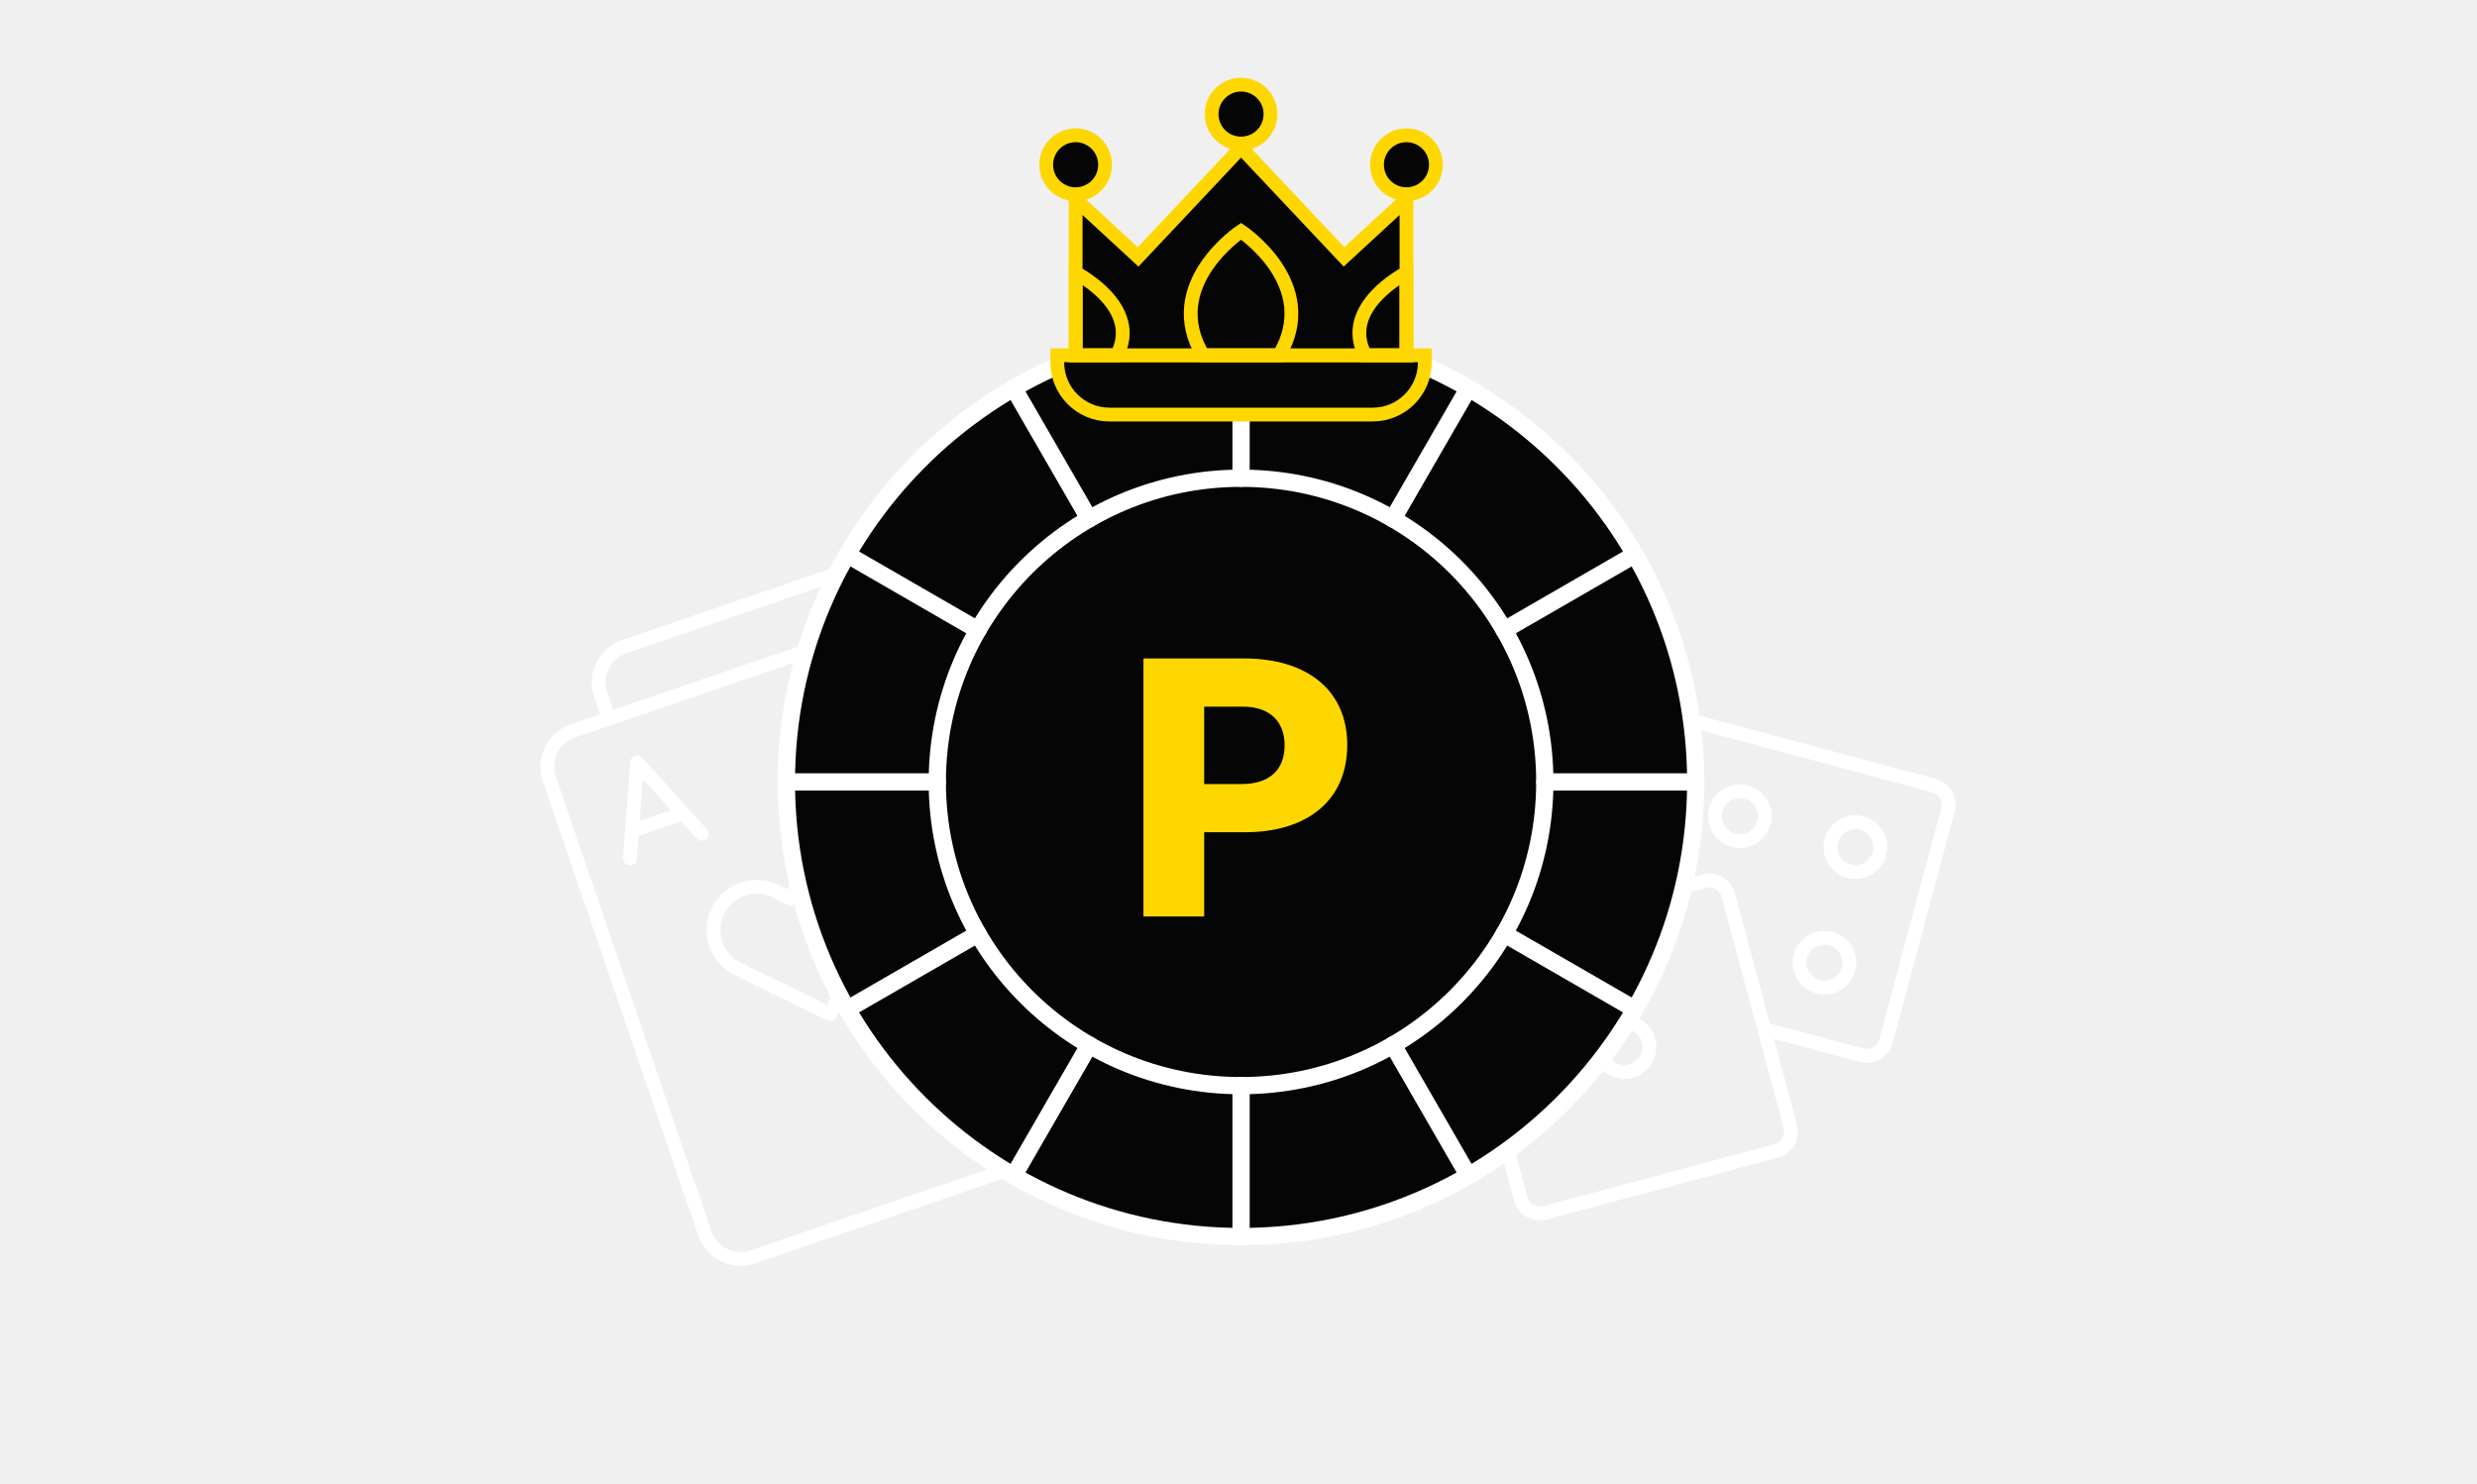
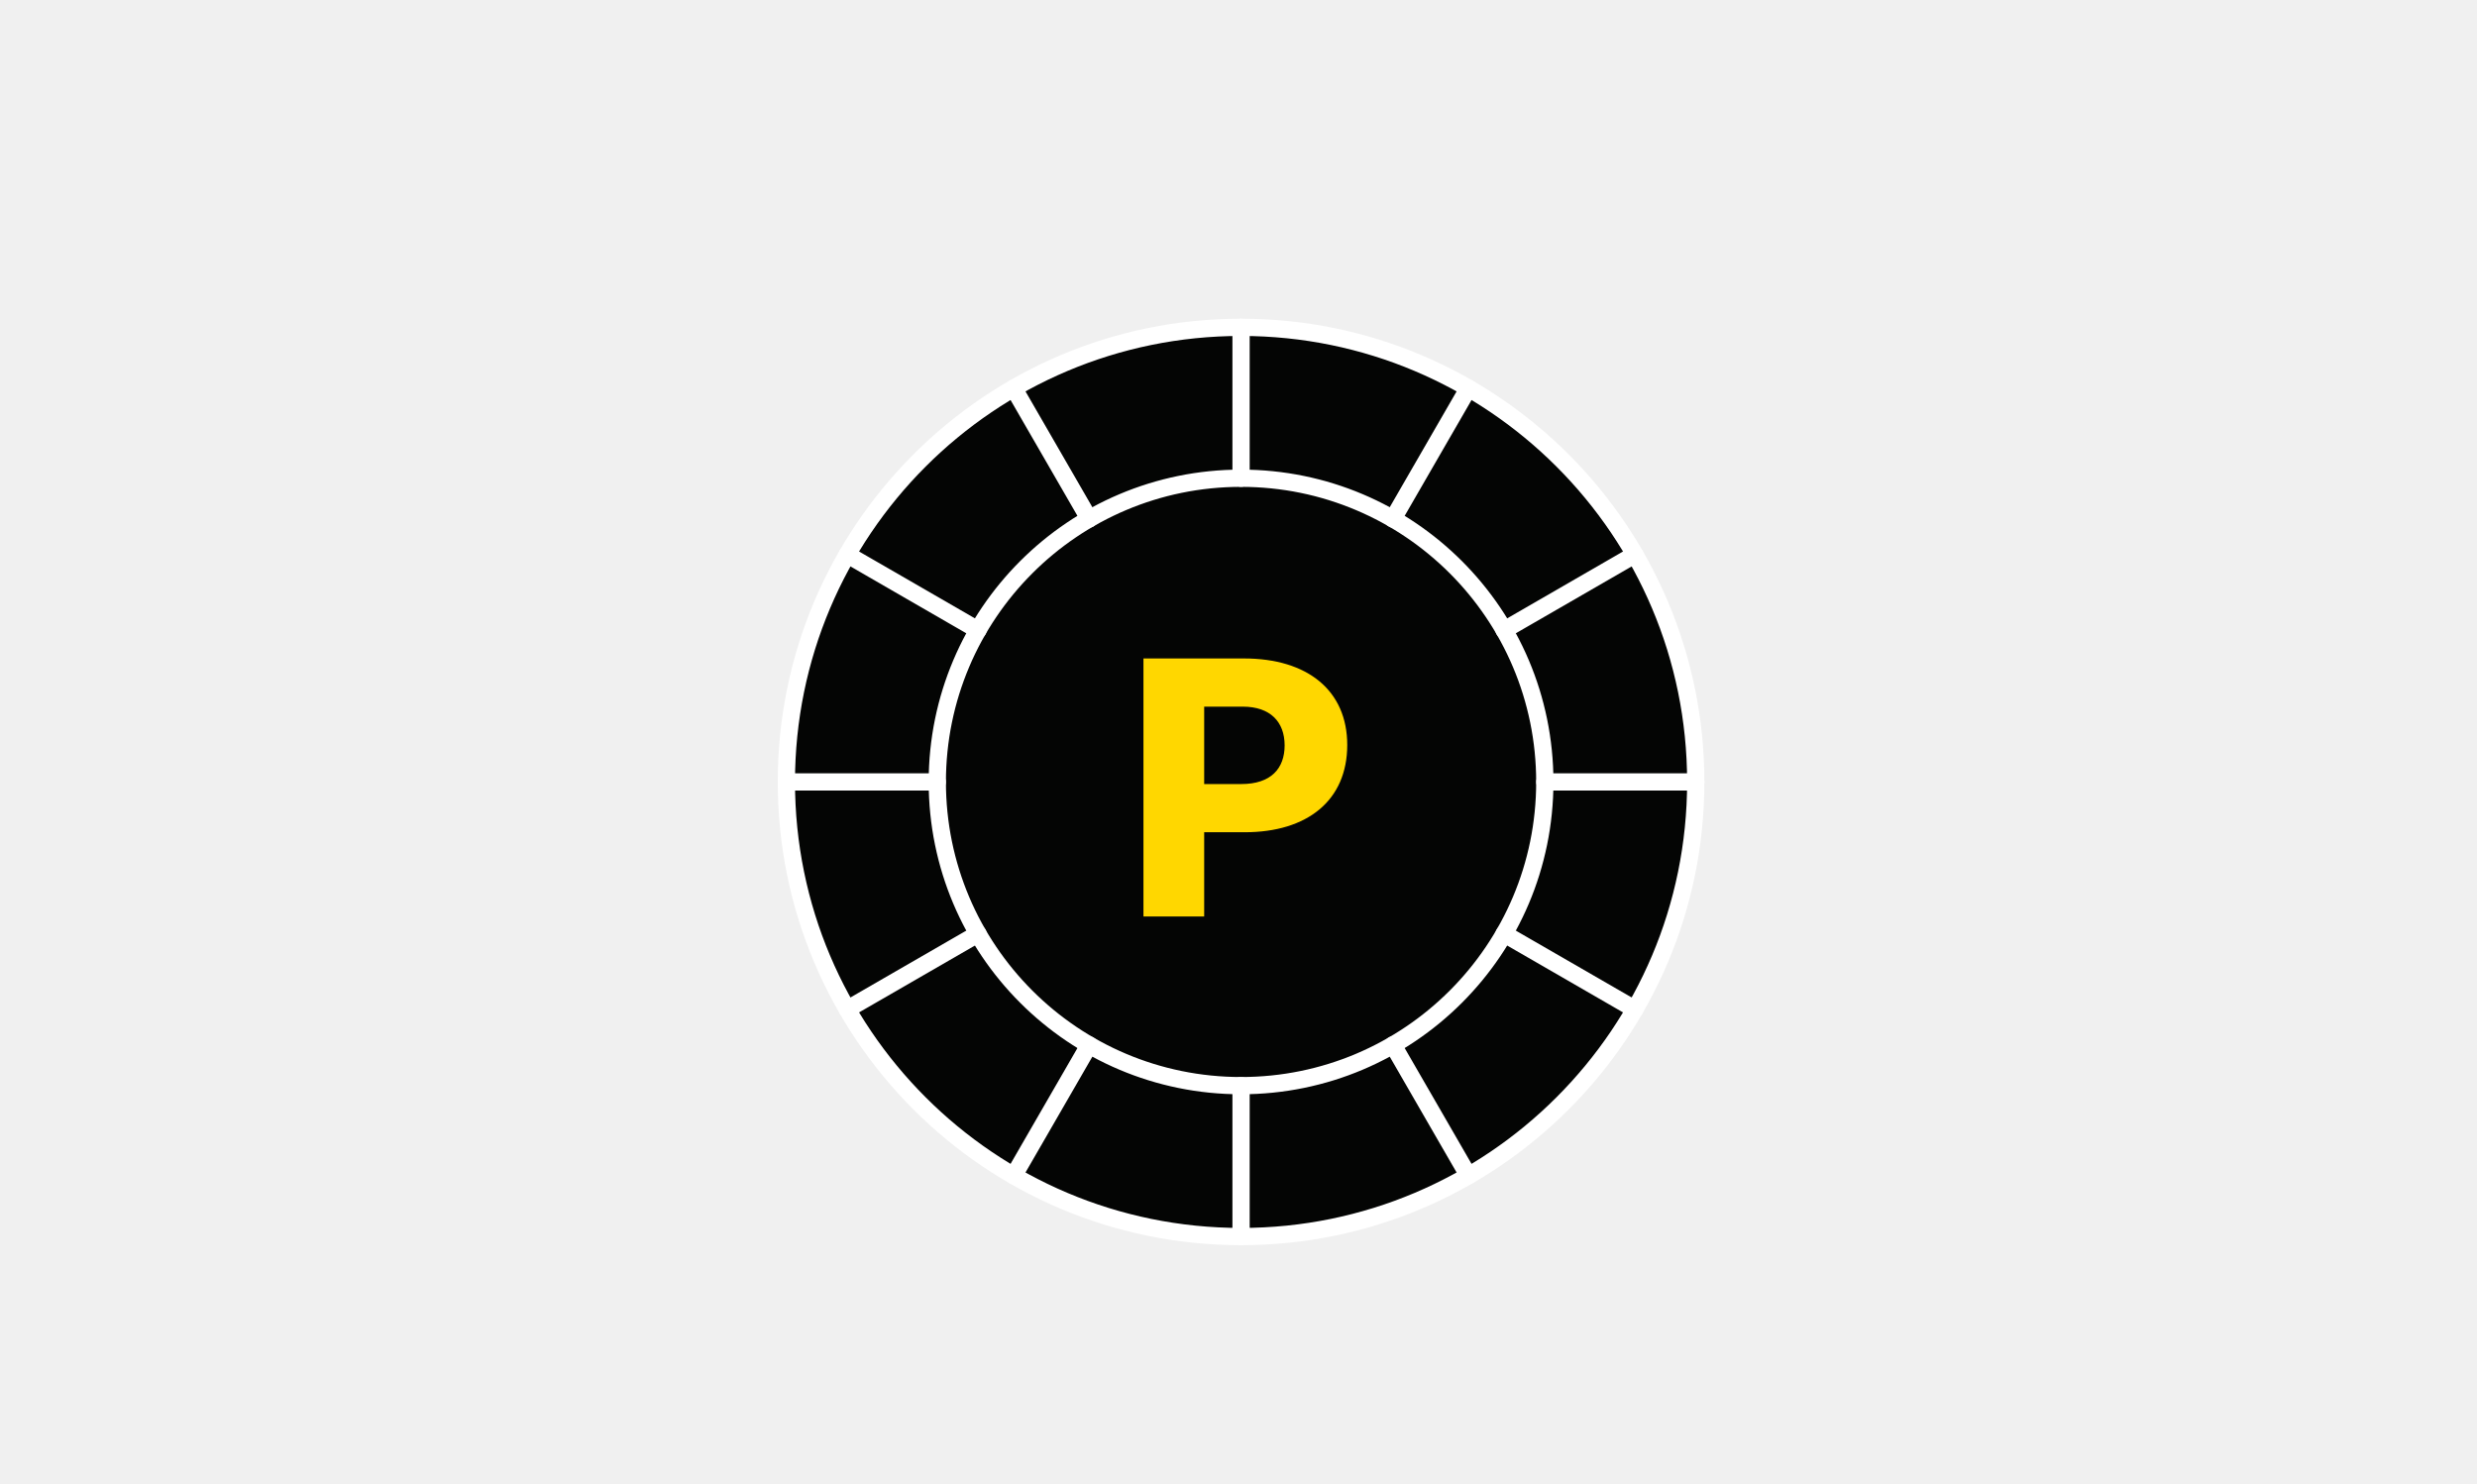
<svg xmlns="http://www.w3.org/2000/svg" width="359" height="215" viewBox="0 0 359 215" fill="none">
-   <g clip-path="url(#clip0_2421_12756)">
-     <path d="M252.516 121.9C254.502 121.704 255.953 119.935 255.757 117.949C255.562 115.963 253.793 114.512 251.807 114.708C249.821 114.904 248.37 116.672 248.565 118.658C248.761 120.644 250.53 122.096 252.516 121.9Z" stroke="white" stroke-width="2" stroke-linecap="round" stroke-linejoin="round" />
-     <path fill-rule="evenodd" clip-rule="evenodd" d="M269.849 119.302C271.777 119.819 272.921 121.8 272.404 123.727C271.887 125.655 269.906 126.799 267.979 126.282C266.051 125.766 264.907 123.785 265.424 121.857C265.94 119.93 267.921 118.786 269.849 119.302Z" stroke="white" stroke-width="2" stroke-linecap="round" stroke-linejoin="round" />
-     <path fill-rule="evenodd" clip-rule="evenodd" d="M265.36 136.055C267.287 136.571 268.431 138.553 267.915 140.48C267.398 142.408 265.417 143.552 263.49 143.035C261.562 142.519 260.418 140.537 260.935 138.61C261.451 136.682 263.432 135.538 265.36 136.055Z" stroke="white" stroke-width="2" stroke-linecap="round" stroke-linejoin="round" />
-     <path d="M256.007 149.26L269.808 152.958C271.344 153.369 272.937 152.45 273.348 150.914L282.326 117.408C282.738 115.873 281.818 114.28 280.282 113.868L246.777 104.89C245.241 104.479 243.648 105.399 243.236 106.934L237.007 130.183" stroke="white" stroke-width="2" stroke-linecap="round" stroke-linejoin="round" />
-     <path fill-rule="evenodd" clip-rule="evenodd" d="M213.458 136.713L246.963 127.736C248.499 127.324 250.092 128.244 250.503 129.78L259.481 163.285C259.893 164.821 258.973 166.414 257.437 166.826L223.932 175.803C222.396 176.215 220.803 175.295 220.391 173.759L211.414 140.254C211.002 138.718 211.922 137.125 213.458 136.713Z" stroke="white" stroke-width="2" stroke-linecap="round" stroke-linejoin="round" />
-     <path fill-rule="evenodd" clip-rule="evenodd" d="M234.512 148.279C236.439 147.763 238.421 148.907 238.937 150.834C239.454 152.762 238.31 154.743 236.382 155.26C234.455 155.776 232.473 154.632 231.957 152.705C231.441 150.777 232.585 148.796 234.512 148.279Z" stroke="white" stroke-width="2" stroke-linecap="round" stroke-linejoin="round" />
-   </g>
-   <g clip-path="url(#clip1_2421_12756)">
-     <path d="M120.308 147.002L106.909 140.433C103.806 138.912 102.524 135.163 104.045 132.06C105.566 128.957 109.315 127.674 112.418 129.195L114.58 130.255L115.639 128.094C117.16 124.991 120.909 123.709 124.012 125.23C127.115 126.751 128.398 130.5 126.876 133.603L120.308 147.002Z" stroke="white" stroke-width="2" stroke-linecap="round" stroke-linejoin="round" />
-     <path d="M150.721 167.954L109.098 182.191C106.239 183.169 103.128 181.644 102.15 178.785L79.616 112.906C78.638 110.047 80.163 106.936 83.022 105.958L124.646 91.721C127.505 90.743 130.615 92.268 131.593 95.127L154.127 161.006C155.105 163.865 153.58 166.976 150.721 167.954Z" stroke="white" stroke-width="2" stroke-linecap="round" stroke-linejoin="round" />
-     <path d="M88.241 104.173L87.056 100.708C86.074 97.838 87.606 94.715 90.476 93.733L132.057 79.51C134.928 78.528 138.051 80.059 139.033 82.93L161.553 148.767C162.534 151.637 161.003 154.76 158.133 155.742L152.935 157.52" stroke="white" stroke-width="2" stroke-linecap="round" stroke-linejoin="round" />
-     <path d="M91.295 124.417L92.344 110.511L101.69 120.861" stroke="white" stroke-width="2" stroke-linecap="round" stroke-linejoin="round" />
-     <path d="M99.02 117.904L91.595 120.444" stroke="white" stroke-width="2" stroke-linecap="round" stroke-linejoin="round" />
-     <path d="M132.054 153.051L141.4 163.401L142.449 149.495" stroke="white" stroke-width="2" stroke-linecap="round" stroke-linejoin="round" />
-     <path d="M134.724 156.008L142.149 153.468" stroke="white" stroke-width="2" stroke-linecap="round" stroke-linejoin="round" />
-   </g>
-   <mask id="mask0_2421_12756" style="mask-type:luminance" maskUnits="userSpaceOnUse" x="109" y="43" width="141" height="141">
-     <path d="M109.87 43.347H249.87V183.347H109.87V43.347Z" fill="white" />
-   </mask>
  <g mask="url(#mask0_2421_12756)">
    <path d="M245.769 113.347C245.769 149.742 216.265 179.245 179.87 179.245C143.475 179.245 113.972 149.742 113.972 113.347C113.972 76.952 143.475 47.448 179.87 47.448C216.265 47.448 245.769 76.952 245.769 113.347Z" fill="#040504" stroke="white" stroke-width="2.5" stroke-linecap="round" stroke-linejoin="round" />
    <path d="M223.894 113.347C223.894 137.66 204.184 157.37 179.87 157.37C155.557 157.37 135.847 137.66 135.847 113.347C135.847 89.033 155.557 69.323 179.87 69.323C204.184 69.323 223.894 89.033 223.894 113.347Z" stroke="white" stroke-width="2.5" stroke-linecap="round" stroke-linejoin="round" />
    <path d="M223.894 113.347H245.769" stroke="white" stroke-width="2.5" stroke-linecap="round" stroke-linejoin="round" />
    <path d="M113.972 113.347H135.847" stroke="white" stroke-width="2.5" stroke-linecap="round" stroke-linejoin="round" />
    <path d="M217.995 91.335L236.939 80.398" stroke="white" stroke-width="2.5" stroke-linecap="round" stroke-linejoin="round" />
    <path d="M122.801 146.296L141.745 135.359" stroke="white" stroke-width="2.5" stroke-linecap="round" stroke-linejoin="round" />
    <path d="M201.882 75.221L212.819 56.277" stroke="white" stroke-width="2.5" stroke-linecap="round" stroke-linejoin="round" />
    <path d="M146.921 170.416L157.858 151.472" stroke="white" stroke-width="2.5" stroke-linecap="round" stroke-linejoin="round" />
    <path d="M179.87 69.323V47.448" stroke="white" stroke-width="2.5" stroke-linecap="round" stroke-linejoin="round" />
    <path d="M179.87 179.245V157.37" stroke="white" stroke-width="2.5" stroke-linecap="round" stroke-linejoin="round" />
    <path d="M157.858 75.221L146.921 56.277" stroke="white" stroke-width="2.5" stroke-linecap="round" stroke-linejoin="round" />
    <path d="M212.819 170.416L201.882 151.472" stroke="white" stroke-width="2.5" stroke-linecap="round" stroke-linejoin="round" />
    <path d="M141.745 91.335L122.801 80.398" stroke="white" stroke-width="2.5" stroke-linecap="round" stroke-linejoin="round" />
    <path d="M236.939 146.296L217.995 135.359" stroke="white" stroke-width="2.5" stroke-linecap="round" stroke-linejoin="round" />
  </g>
  <path d="M165.725 132.847V95.447H180.3C189.54 95.447 195.26 100.122 195.26 107.987C195.26 116.017 189.485 120.637 180.41 120.637H174.525V132.847H165.725ZM180.135 102.432H174.525V113.652H179.915C184.205 113.652 186.185 111.397 186.185 108.042C186.185 104.632 184.095 102.432 180.135 102.432Z" fill="#FFD700" />
-   <path d="M206.506 51.503V52.532C206.506 56.707 203.122 60.092 198.947 60.092H160.794C156.619 60.092 153.234 56.707 153.234 52.532V51.503H206.506Z" fill="#040504" stroke="#FFD700" stroke-width="2" stroke-miterlimit="10" />
-   <path d="M203.741 28.976L194.792 37.233L179.917 21.441H179.823L164.949 37.233L155.944 28.924H155.896V51.503H203.844V28.976H203.741Z" fill="#040504" stroke="#FFD700" stroke-width="2" stroke-miterlimit="10" />
-   <path d="M179.87 33.519C179.87 33.519 168.224 41.234 174.356 51.503H179.87H185.384C191.516 41.234 179.87 33.519 179.87 33.519Z" stroke="#FFD700" stroke-width="2" stroke-miterlimit="10" />
-   <path d="M155.896 39.542V51.503H161.873C165.596 44.47 155.896 39.542 155.896 39.542Z" stroke="#FFD700" stroke-width="2" stroke-miterlimit="10" />
-   <path d="M203.844 39.542V51.503H197.868C194.144 44.47 203.844 39.542 203.844 39.542Z" stroke="#FFD700" stroke-width="2" stroke-miterlimit="10" />
-   <path d="M179.87 20.808C182.227 20.808 184.138 18.897 184.138 16.54C184.138 14.183 182.227 12.272 179.87 12.272C177.513 12.272 175.602 14.183 175.602 16.54C175.602 18.897 177.513 20.808 179.87 20.808Z" fill="#040504" stroke="#FFD700" stroke-width="2" stroke-miterlimit="10" />
-   <path d="M155.896 28.15C158.254 28.15 160.165 26.239 160.165 23.882C160.165 21.524 158.254 19.613 155.896 19.613C153.539 19.613 151.628 21.524 151.628 23.882C151.628 26.239 153.539 28.15 155.896 28.15Z" fill="#040504" stroke="#FFD700" stroke-width="2" stroke-miterlimit="10" />
-   <path d="M203.844 28.15C206.201 28.15 208.112 26.239 208.112 23.882C208.112 21.524 206.201 19.613 203.844 19.613C201.486 19.613 199.575 21.524 199.575 23.882C199.575 26.239 201.486 28.15 203.844 28.15Z" fill="#040504" stroke="#FFD700" stroke-width="2" stroke-miterlimit="10" />
  <defs>
    <clipPath id="clip0_2421_12756">
      <rect width="74" height="74" fill="white" transform="translate(209.87 103.347)" />
    </clipPath>
    <clipPath id="clip1_2421_12756">
      <rect width="93.371" height="93.371" fill="white" transform="translate(61.3057 101.783) rotate(-18.8833)" />
    </clipPath>
  </defs>
</svg>
